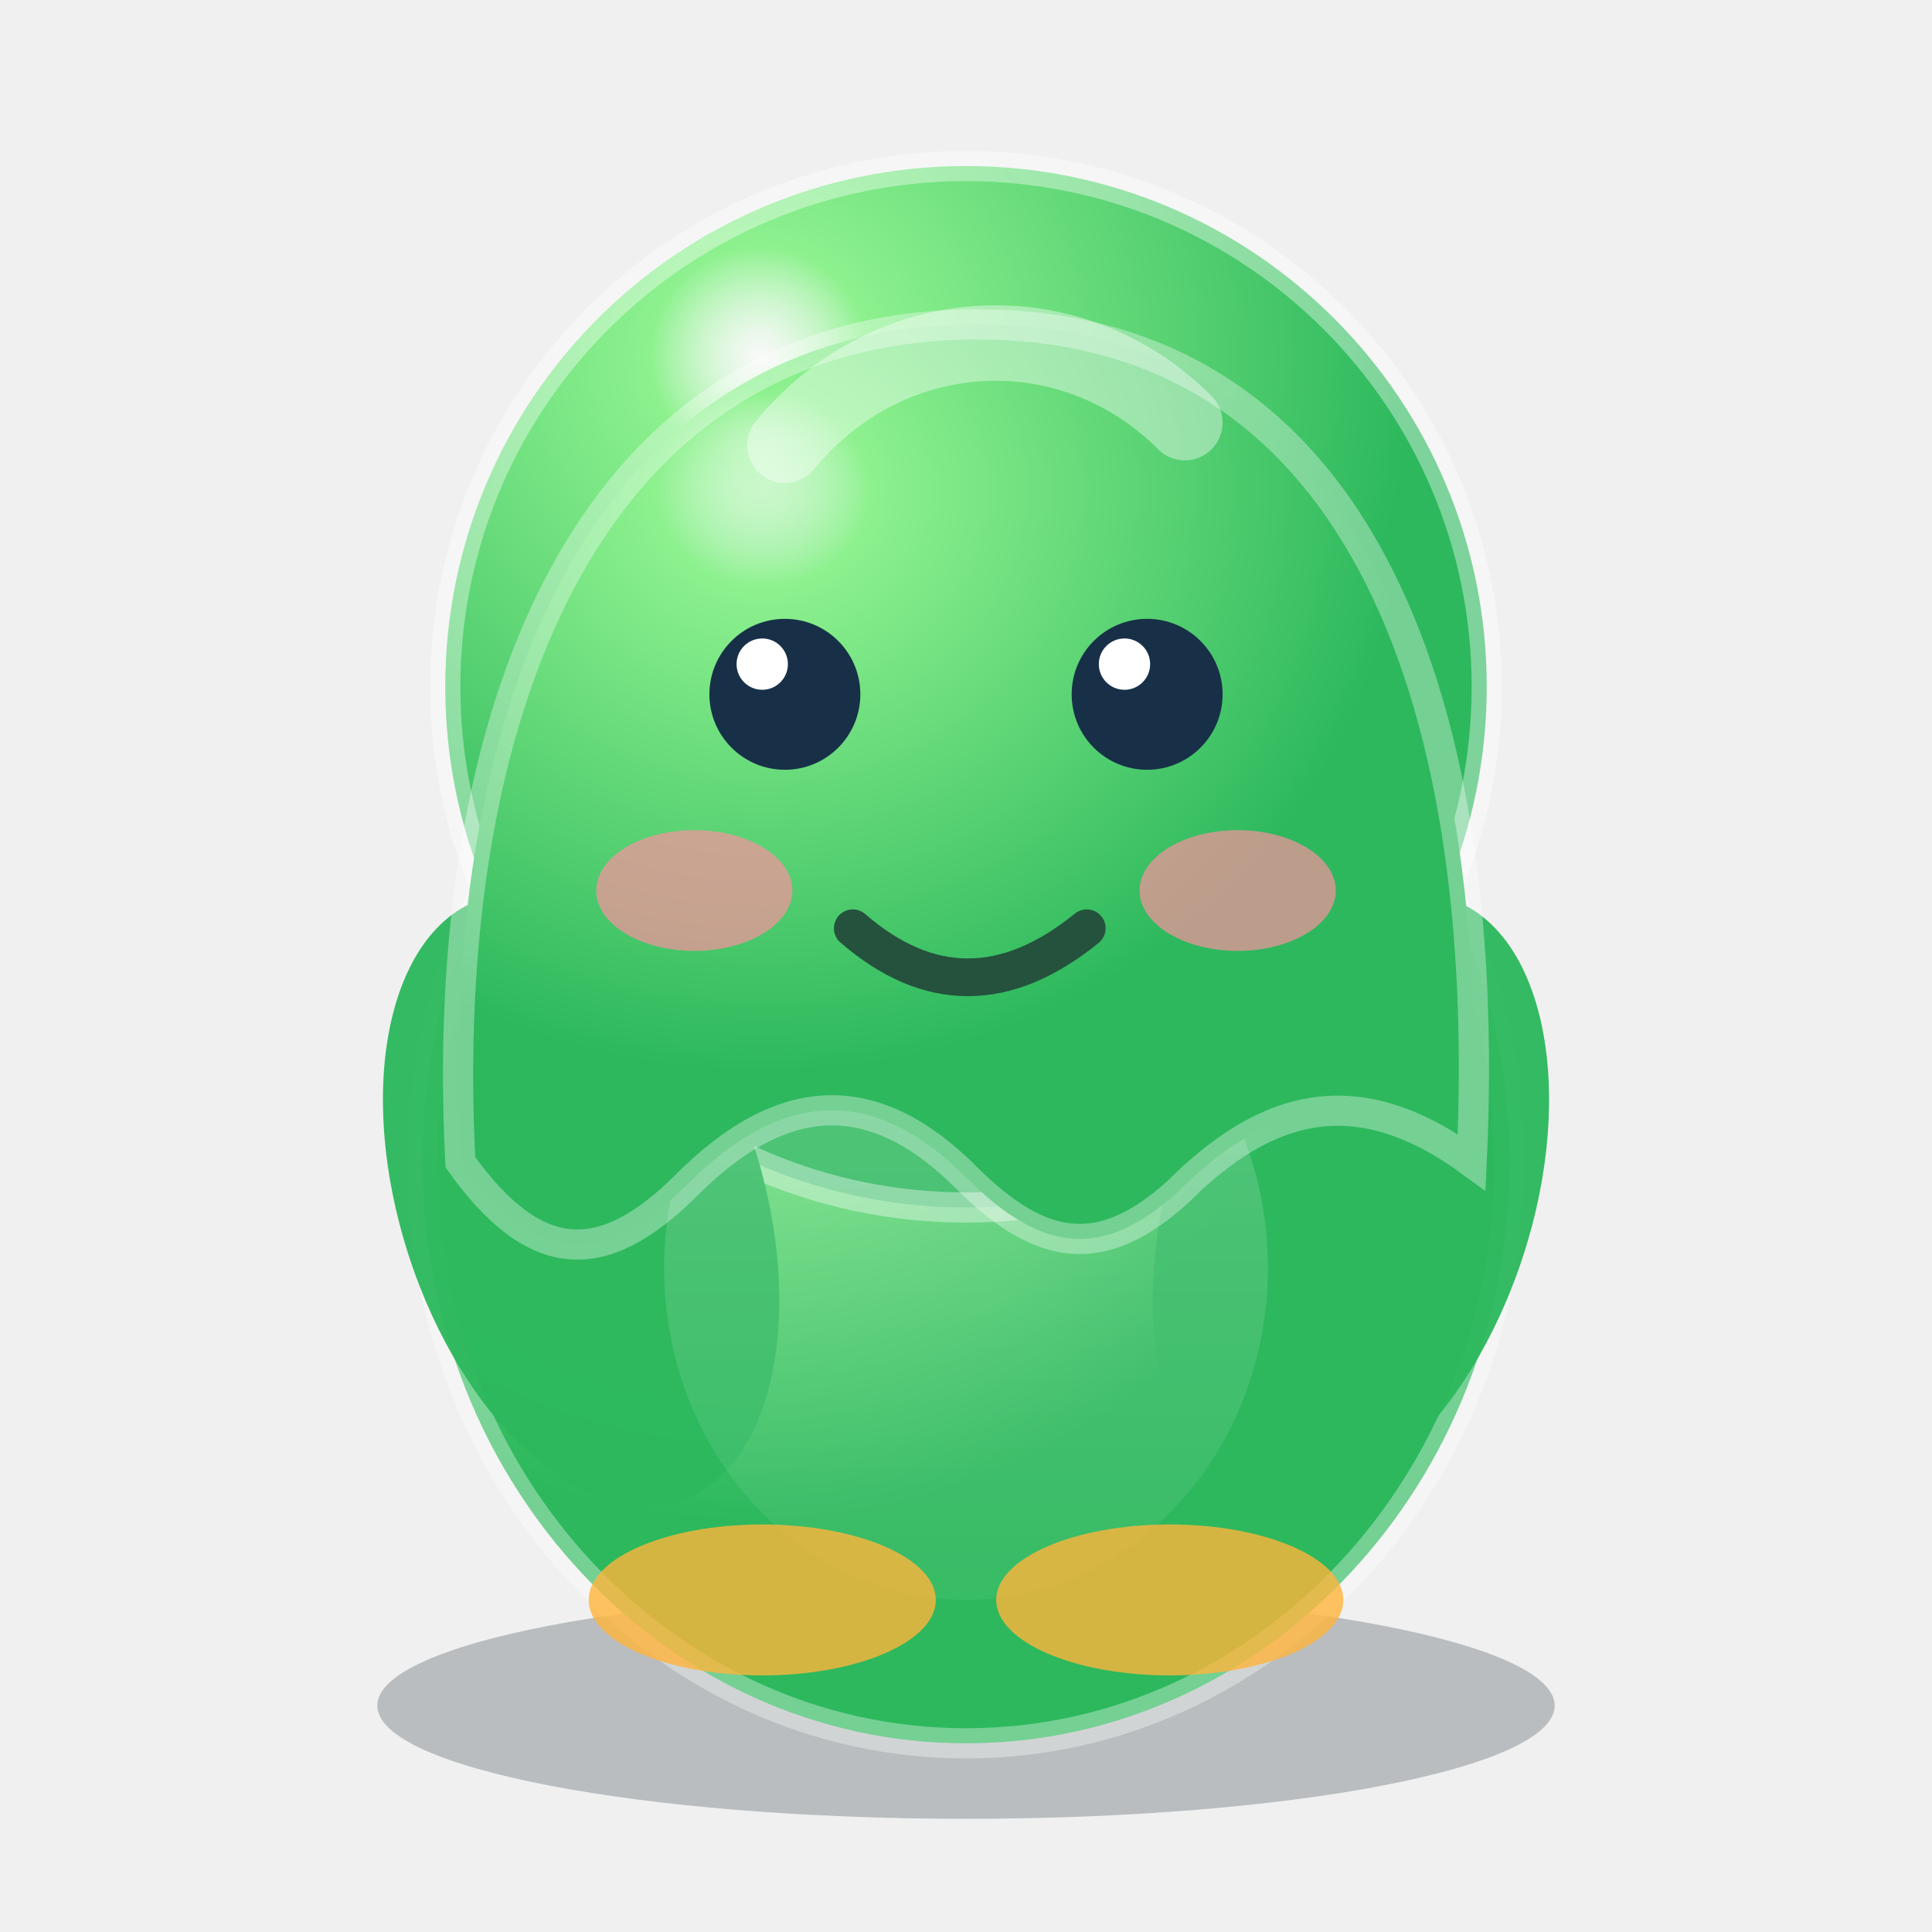
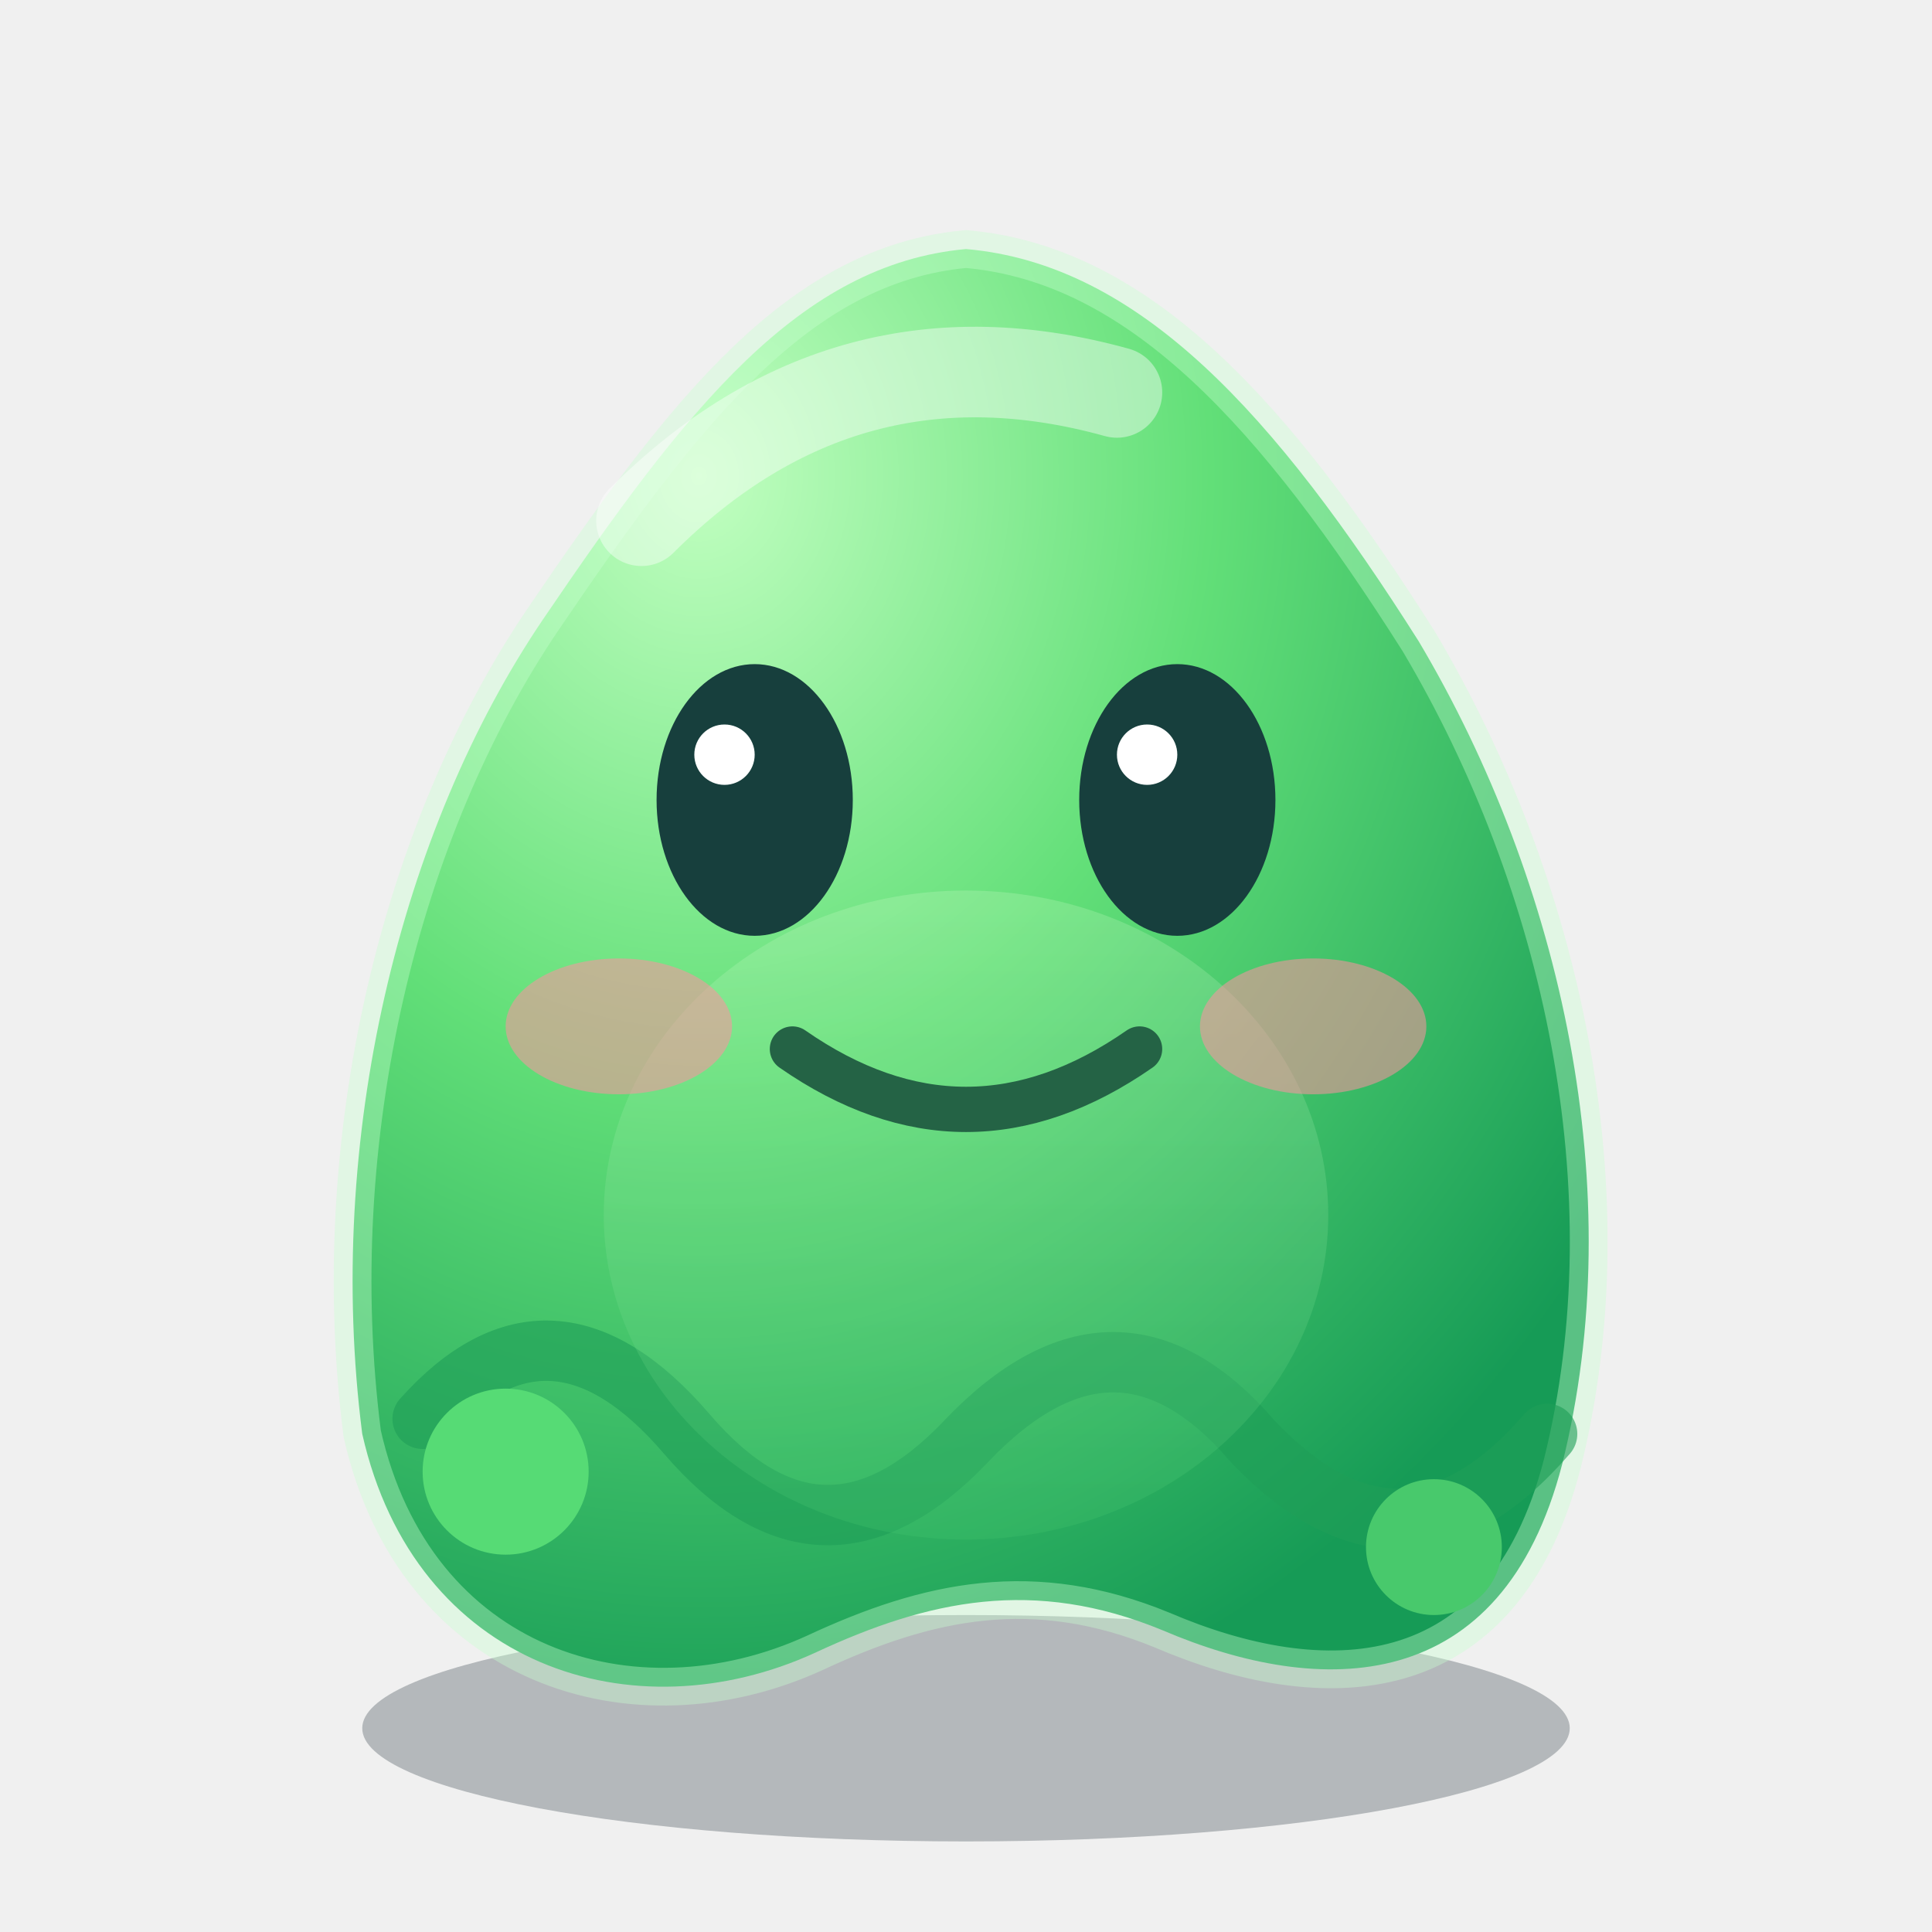
<svg xmlns="http://www.w3.org/2000/svg" width="256" height="256" viewBox="0 0 256 256">
  <defs>
-     <radialGradient id="body" cx=".30" cy=".18" r=".88">
-       <stop stop-color="#fff" stop-opacity=".55" />
-       <stop offset=".12" stop-color="#8df18e" />
-       <stop offset=".72" stop-color="#2db85d" />
-       <stop offset="1" stop-color="#2db85d" />
+     <radialGradient id="goo" cx=".28" cy=".16" r=".9">
+       <stop stop-color="#c2ffc1" />
+       <stop offset=".46" stop-color="#62df78" />
+       <stop offset="1" stop-color="#169b56" />
    </radialGradient>
    <linearGradient id="belly" x1="0" y1="0" x2="0" y2="1">
-       <stop stop-color="#fff" stop-opacity=".72" />
-       <stop offset="1" stop-color="#fff" stop-opacity=".18" />
+       <stop stop-color="#d9ffd0" />
+       <stop offset="1" stop-color="#49cb70" />
    </linearGradient>
  </defs>
-   <ellipse cx="128" cy="226" rx="78" ry="15" fill="#071723" opacity=".24" />
-   <ellipse cx="128" cy="154" rx="72" ry="77" fill="url(#body)" stroke="#fff" stroke-opacity=".34" stroke-width="4" />
-   <circle cx="128" cy="91" r="69" fill="url(#body)" stroke="#fff" stroke-opacity=".38" stroke-width="4" />
-   <ellipse cx="77" cy="159" rx="24" ry="42" fill="#2db85d" opacity=".96" transform="rotate(-18 77 159)" />
-   <ellipse cx="179" cy="159" rx="24" ry="42" fill="#2db85d" opacity=".96" transform="rotate(18 179 159)" />
-   <ellipse cx="128" cy="168" rx="40" ry="44" fill="url(#belly)" opacity=".28" />
-   <path d="M61 154C58 96 77 44 128 43s70 48 67 111c-15-11-27-8-39 4-10 9-18 8-28-2-12-12-24-12-37 1-11 11-20 11-30-3z" fill="url(#body)" stroke="#fff" stroke-opacity=".34" stroke-width="4" />
-   <path d="M113 123Q128 136 144 123" fill="none" stroke="#24523d" stroke-width="5" stroke-linecap="round" />
-   <ellipse cx="92" cy="118" rx="13" ry="8" fill="#ff8fa0" opacity=".68" />
-   <ellipse cx="164" cy="118" rx="13" ry="8" fill="#ff8fa0" opacity=".68" />
-   <circle cx="104" cy="92" r="10" fill="#173047" />
-   <circle cx="152" cy="92" r="10" fill="#173047" />
-   <circle cx="101" cy="88" r="3.4" fill="#fff" />
-   <circle cx="149" cy="88" r="3.4" fill="#fff" />
-   <path d="M104 59C118 42 142 41 157 56" fill="none" stroke="#fff" stroke-opacity=".40" stroke-width="10" stroke-linecap="round" />
-   <ellipse cx="101" cy="212" rx="23" ry="10" fill="#ffb43b" opacity=".80" />
-   <ellipse cx="155" cy="212" rx="23" ry="10" fill="#ffb43b" opacity=".80" />
+   <ellipse cx="128" cy="229" rx="80" ry="15" fill="#061721" opacity=".26" />
+   <path d="M48 190C43 151 53 110 72 82 91 54 106 35 128 33 151 35 169 55 188 85 207 117 216 158 207 194 199 225 175 225 154 216 137 209 123 212 108 219 84 230 55 221 48 190Z" fill="url(#goo)" stroke="#c9ffd0" stroke-opacity=".38" stroke-width="5" />
+   <path d="M56 188Q73 169 91 190Q109 211 128 191Q148 170 166 191Q186 212 205 190" fill="none" stroke="#1f9f58" stroke-opacity=".62" stroke-width="8" stroke-linecap="round" />
+   <ellipse cx="128" cy="161" rx="48" ry="43" fill="url(#belly)" opacity=".22" />
+   <ellipse cx="100" cy="106" rx="13" ry="18" fill="#173f3d" />
+   <ellipse cx="156" cy="106" rx="13" ry="18" fill="#173f3d" />
+   <circle cx="96" cy="100" r="4" fill="#fff" />
+   <circle cx="152" cy="100" r="4" fill="#fff" />
+   <path d="M105 139Q128 155 151 139" fill="none" stroke="#246345" stroke-width="6" stroke-linecap="round" />
+   <ellipse cx="82" cy="136" rx="15" ry="9" fill="#ff8fa0" opacity=".55" />
+   <ellipse cx="174" cy="136" rx="15" ry="9" fill="#ff8fa0" opacity=".55" />
+   <path d="M85 69Q112 42 148 52" fill="none" stroke="#fff" stroke-opacity=".42" stroke-width="12" stroke-linecap="round" />
+   <circle cx="67" cy="195" r="11" fill="#56db75" />
+   <circle cx="190" cy="205" r="9" fill="#48c96c" />
</svg>
